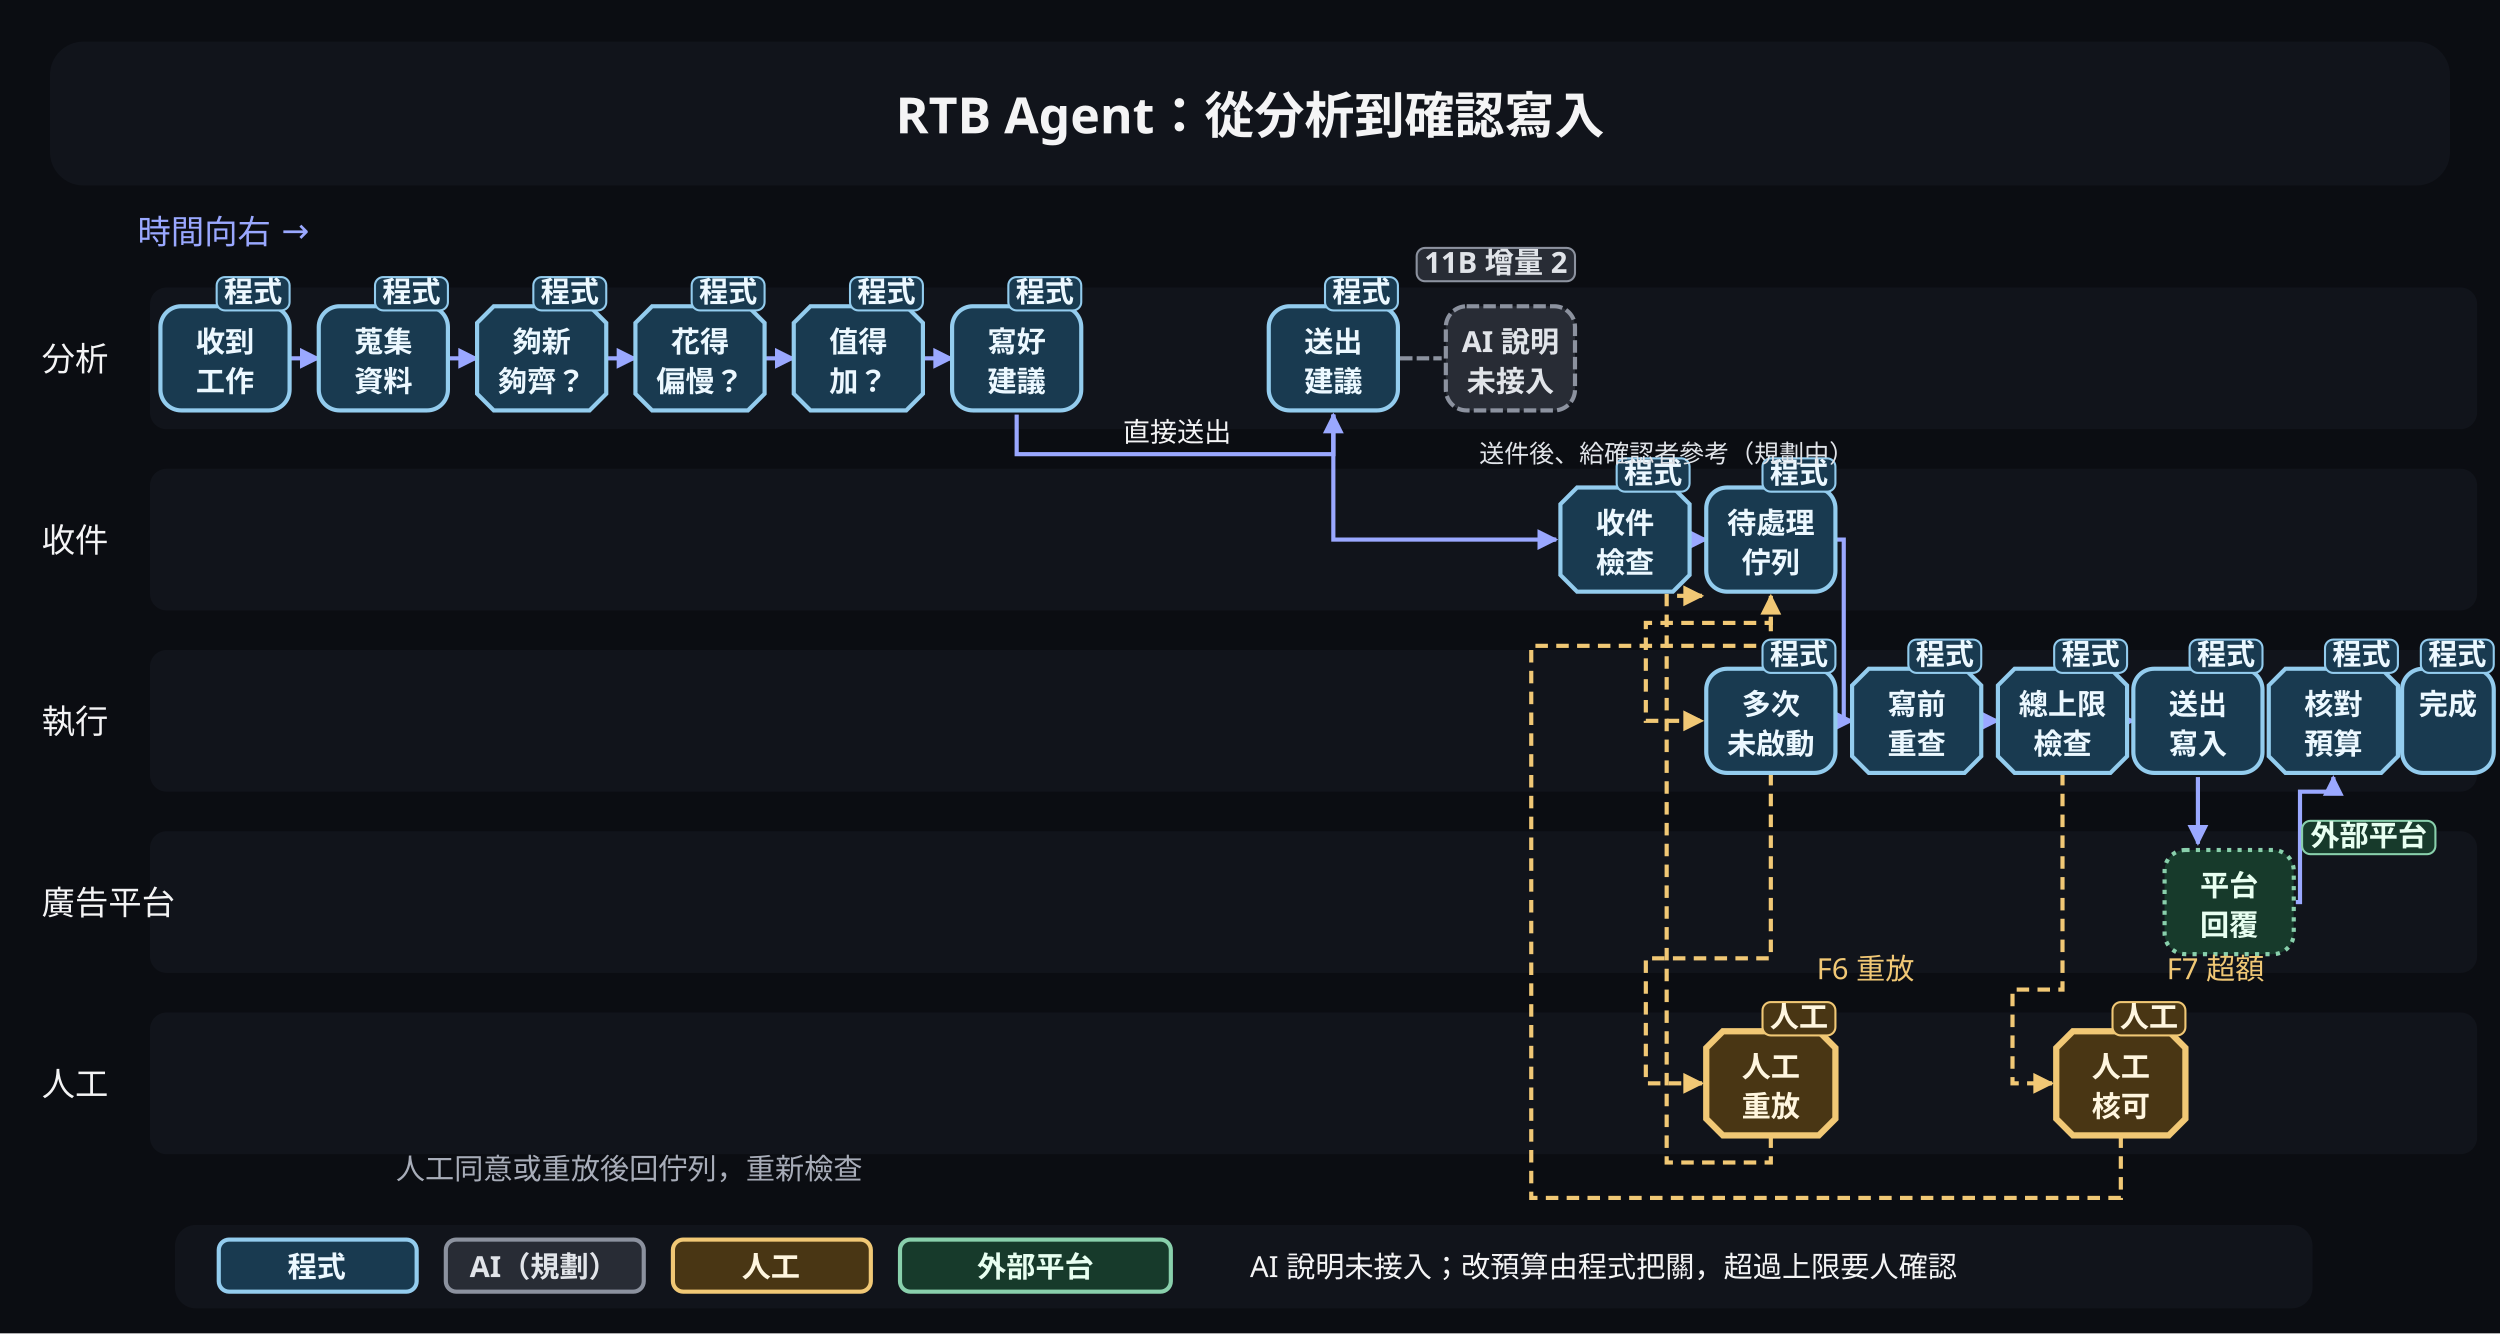
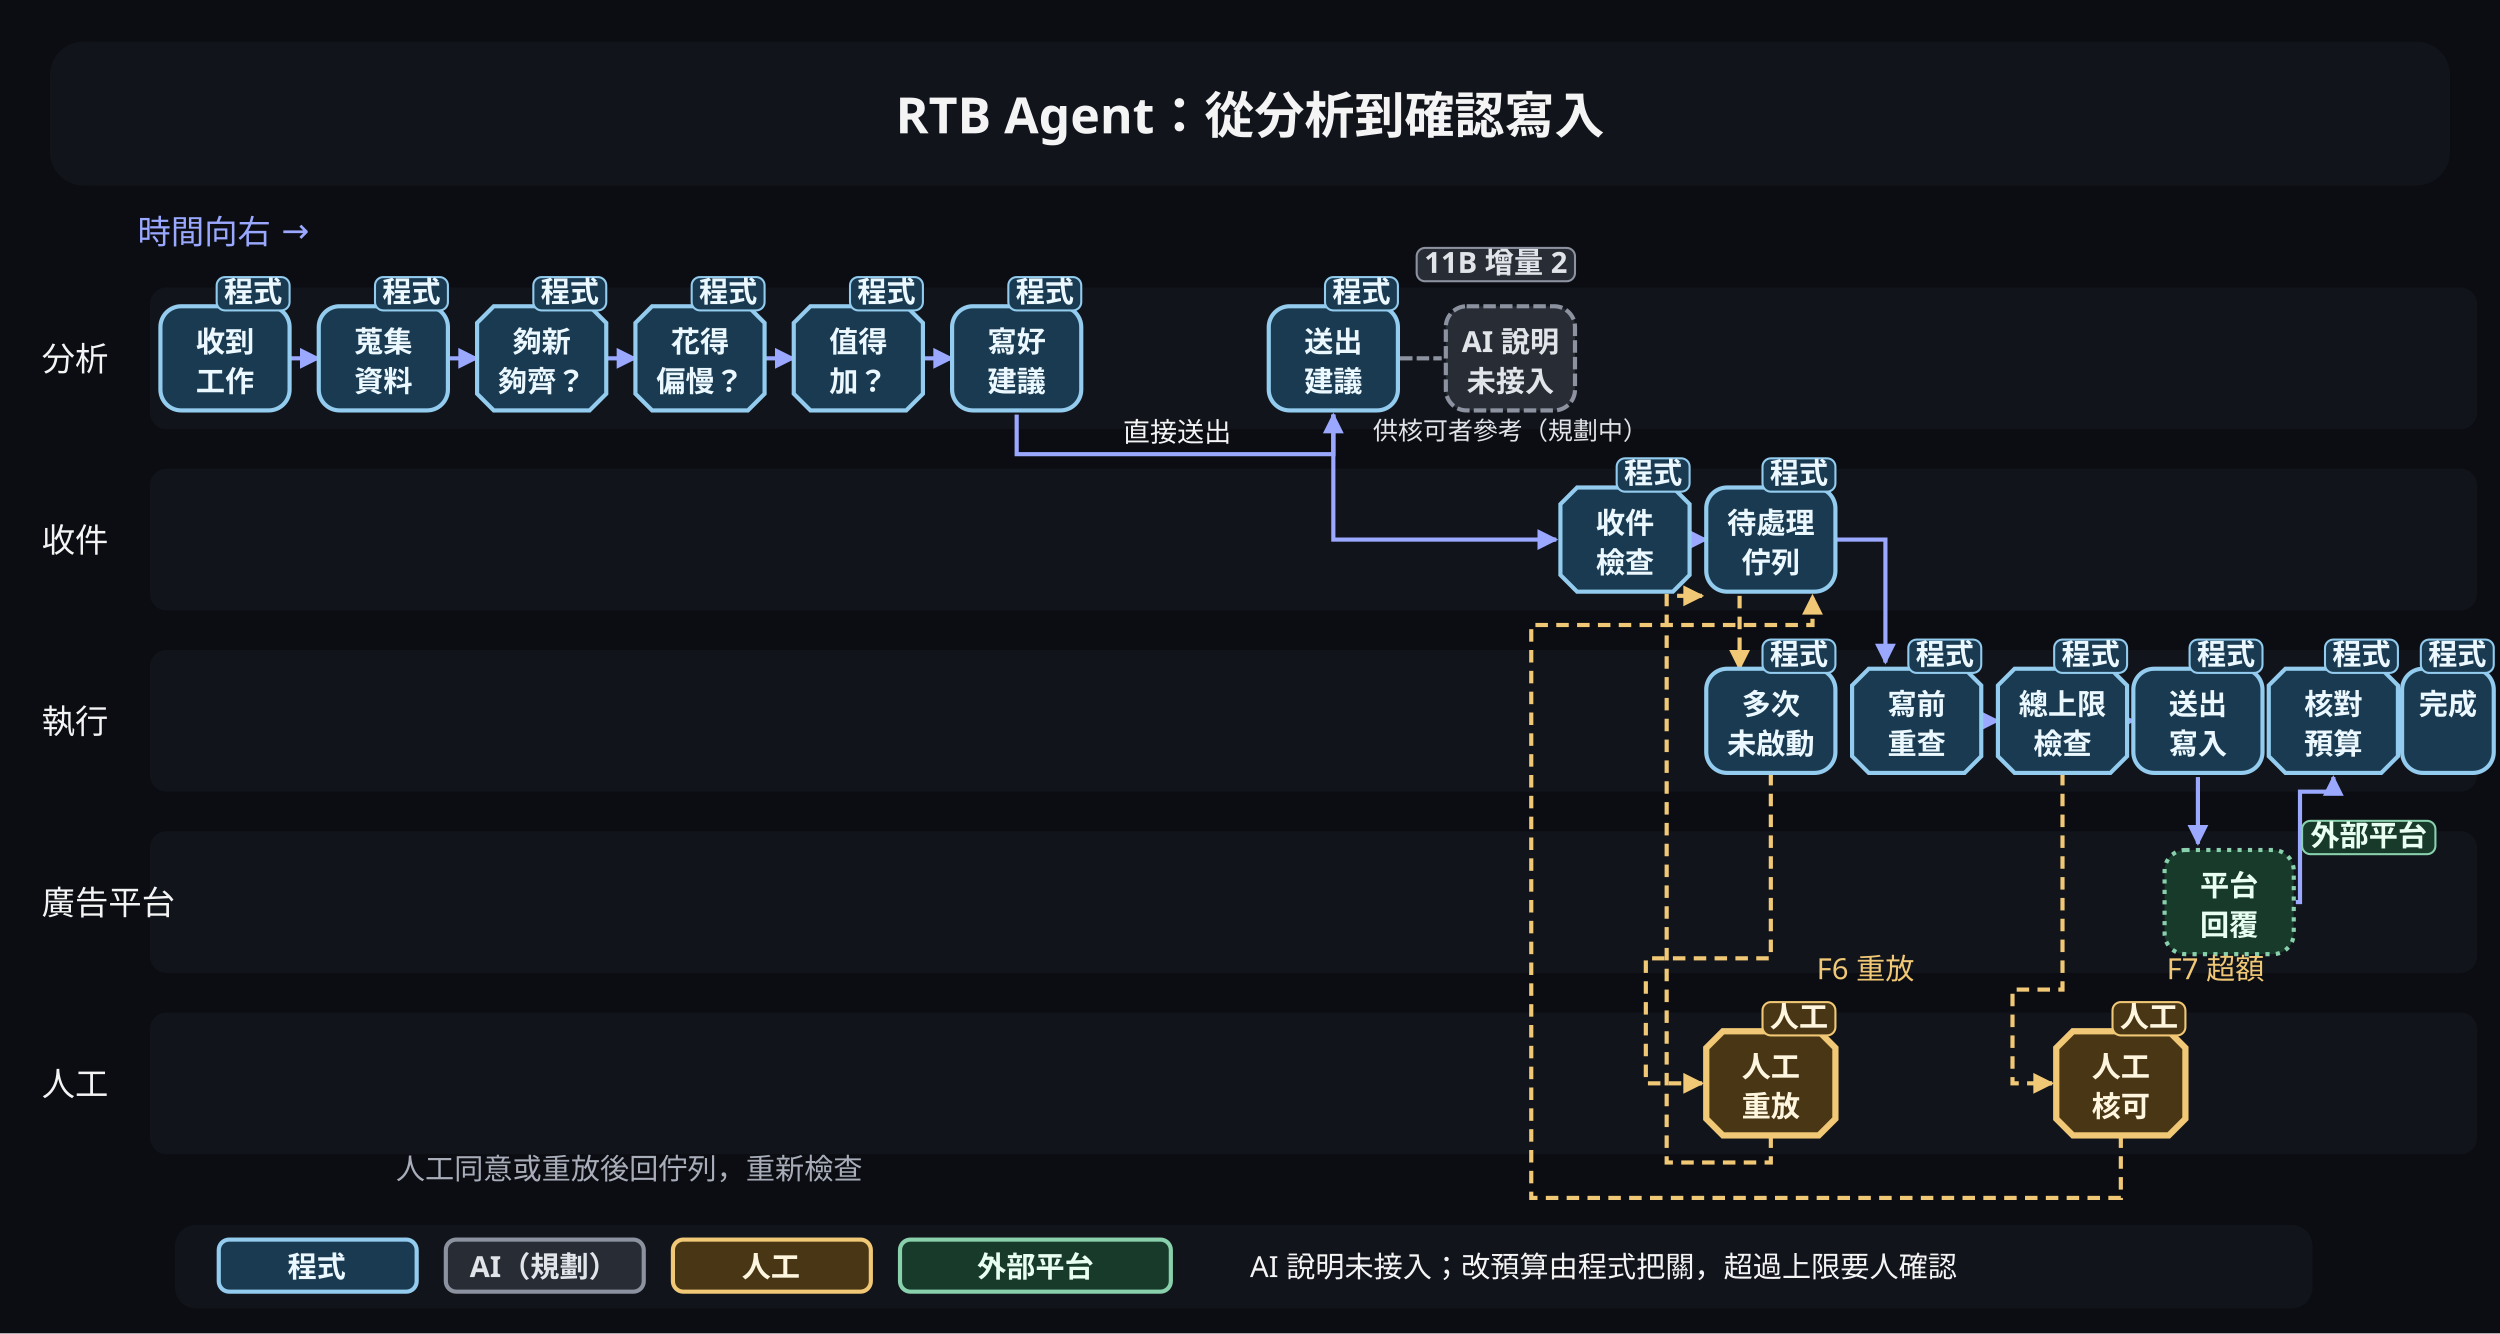
<svg xmlns="http://www.w3.org/2000/svg" width="1200" height="640" viewBox="0 0 1200 640" role="img" aria-labelledby="title desc" font-family="Hiragino Sans GB, sans-serif">
  <defs>
    <marker id="arrow" viewBox="0 0 10 10" refX="9" refY="5" markerWidth="5" markerHeight="5" orient="auto-start-reverse">
      <path d="M0 0L10 5L0 10Z" fill="#9aa8ff" />
    </marker>
    <marker id="human-arrow" viewBox="0 0 10 10" refX="9" refY="5" markerWidth="5" markerHeight="5" orient="auto-start-reverse">
      <path d="M0 0L10 5L0 10Z" fill="#f1c875" />
    </marker>
  </defs>
  <rect width="1200" height="640" fill="#0b0d12" />
  <rect x="24" y="20" width="1152" height="69" rx="16" fill="#11141b" />
  <text x="600" y="64" fill="#f4f4f5" font-size="24" text-anchor="middle" font-weight="700">RTB Agent：從分析到確認寫入</text>
  <text x="66" y="117" fill="#9aa8ff" font-size="16">時間向右 →</text>
  <rect x="72" y="138" width="1117" height="68" rx="8" fill="#11141b" />
  <text x="20" y="178" fill="#f4f4f5" font-size="16">分析</text>
  <rect x="72" y="225" width="1117" height="68" rx="8" fill="#11141b" />
  <text x="20" y="265" fill="#f4f4f5" font-size="16">收件</text>
  <rect x="72" y="312" width="1117" height="68" rx="8" fill="#11141b" />
  <text x="20" y="352" fill="#f4f4f5" font-size="16">執行</text>
  <rect x="72" y="399" width="1117" height="68" rx="8" fill="#11141b" />
  <text x="20" y="439" fill="#f4f4f5" font-size="16">廣告平台</text>
  <rect x="72" y="486" width="1117" height="68" rx="8" fill="#11141b" />
  <text x="20" y="526" fill="#f4f4f5" font-size="16">人工</text>
  <path d="M139 172H153" fill="none" stroke="#9aa8ff" stroke-width="2" marker-end="url(#arrow)" />
  <path d="M215 172H229" fill="none" stroke="#9aa8ff" stroke-width="2" marker-end="url(#arrow)" />
  <path d="M291 172H305" fill="none" stroke="#9aa8ff" stroke-width="2" marker-end="url(#arrow)" />
  <path d="M367 172H381" fill="none" stroke="#9aa8ff" stroke-width="2" marker-end="url(#arrow)" />
  <path d="M443 172H457" fill="none" stroke="#9aa8ff" stroke-width="2" marker-end="url(#arrow)" />
  <path d="M488 199V218H640V199" fill="none" stroke="#9aa8ff" stroke-width="2" marker-end="url(#arrow)" />
  <path d="M640 199V259H747" fill="none" stroke="#9aa8ff" stroke-width="2" marker-end="url(#arrow)" />
  <path d="M811 259H819" fill="none" stroke="#9aa8ff" stroke-width="2" marker-end="url(#arrow)" />
-   <path d="M881 259H885V346H889" fill="none" stroke="#9aa8ff" stroke-width="2" marker-end="url(#arrow)" />
+   <path d="M881 259H905V318" fill="none" stroke="#9aa8ff" stroke-width="2" marker-end="url(#arrow)" />
  <path d="M951 346H959" fill="none" stroke="#9aa8ff" stroke-width="2" marker-end="url(#arrow)" />
  <path d="M1021 346H1024" fill="none" stroke="#9aa8ff" stroke-width="2" marker-end="url(#arrow)" />
  <path d="M1055 373V405" fill="none" stroke="#9aa8ff" stroke-width="2" marker-end="url(#arrow)" />
  <path d="M1102 433H1104V380H1120V373" fill="none" stroke="#9aa8ff" stroke-width="2" marker-end="url(#arrow)" />
  <path d="M1151 346H1153" fill="none" stroke="#9aa8ff" stroke-width="2" marker-end="url(#arrow)" />
  <path d="M672 172H692" fill="none" stroke="#8c929f" stroke-width="2" stroke-dasharray="6 2" />
  <path d="M990 371L990 475L966 475L966 520L985 520" fill="none" stroke="#f1c875" stroke-width="2" stroke-dasharray="6 4" marker-end="url(#human-arrow)" />
-   <path d="M1018 545L1018 575L735 575L735 310L850 310L850 286" fill="none" stroke="#f1c875" stroke-width="2" stroke-dasharray="6 4" marker-end="url(#human-arrow)" />
-   <path d="M850 286L850 299L790 299L790 346L817 346" fill="none" stroke="#f1c875" stroke-width="2" stroke-dasharray="6 4" marker-end="url(#human-arrow)" />
+   <path d="M1018 545L1018 575L735 575L735 300L870 300L870 286" fill="none" stroke="#f1c875" stroke-width="2" stroke-dasharray="6 4" marker-end="url(#human-arrow)" />
+   <path d="M835 286L835 321" fill="none" stroke="#f1c875" stroke-width="2" stroke-dasharray="6 4" marker-end="url(#human-arrow)" />
  <path d="M850 371L850 460L790 460L790 520L817 520" fill="none" stroke="#f1c875" stroke-width="2" stroke-dasharray="6 4" marker-end="url(#human-arrow)" />
  <path d="M850 545L850 558L800 558L800 286L817 286" fill="none" stroke="#f1c875" stroke-width="2" stroke-dasharray="6 4" marker-end="url(#human-arrow)" />
  <g fill="#193a50" stroke="#93ccee" stroke-width="2">
    <rect x="77" y="147" width="62" height="50" rx="10" />
  </g>
  <g fill="#ecf8ff" font-weight="700">
    <text x="108" y="169" text-anchor="middle" font-size="14">收到</text>
    <text x="108" y="188" text-anchor="middle" font-size="14">工作</text>
    <rect x="104" y="133" width="35" height="16" rx="4" fill="#193a50" stroke="#93ccee" />
    <text x="121.5" y="145" text-anchor="middle" font-size="14">程式</text>
  </g>
  <g fill="#193a50" stroke="#93ccee" stroke-width="2">
    <rect x="153" y="147" width="62" height="50" rx="10" />
  </g>
  <g fill="#ecf8ff" font-weight="700">
    <text x="184" y="169" text-anchor="middle" font-size="14">蒐集</text>
    <text x="184" y="188" text-anchor="middle" font-size="14">資料</text>
    <rect x="180" y="133" width="35" height="16" rx="4" fill="#193a50" stroke="#93ccee" />
    <text x="197.5" y="145" text-anchor="middle" font-size="14">程式</text>
  </g>
  <g fill="#193a50" stroke="#93ccee" stroke-width="2">
    <path d="M237 147H283L291 155V189L283 197H237L229 189V155Z" />
  </g>
  <g fill="#ecf8ff" font-weight="700">
    <text x="260" y="169" text-anchor="middle" font-size="14">夠新</text>
    <text x="260" y="188" text-anchor="middle" font-size="14">夠齊？</text>
    <rect x="256" y="133" width="35" height="16" rx="4" fill="#193a50" stroke="#93ccee" />
    <text x="273.5" y="145" text-anchor="middle" font-size="14">程式</text>
  </g>
  <g fill="#193a50" stroke="#93ccee" stroke-width="2">
    <path d="M313 147H359L367 155V189L359 197H313L305 189V155Z" />
  </g>
  <g fill="#ecf8ff" font-weight="700">
    <text x="336" y="169" text-anchor="middle" font-size="14">花得</text>
    <text x="336" y="188" text-anchor="middle" font-size="14">偏慢？</text>
    <rect x="332" y="133" width="35" height="16" rx="4" fill="#193a50" stroke="#93ccee" />
    <text x="349.5" y="145" text-anchor="middle" font-size="14">程式</text>
  </g>
  <g fill="#193a50" stroke="#93ccee" stroke-width="2">
    <path d="M389 147H435L443 155V189L435 197H389L381 189V155Z" />
  </g>
  <g fill="#ecf8ff" font-weight="700">
    <text x="412" y="169" text-anchor="middle" font-size="14">值得</text>
    <text x="412" y="188" text-anchor="middle" font-size="14">加？</text>
    <rect x="408" y="133" width="35" height="16" rx="4" fill="#193a50" stroke="#93ccee" />
    <text x="425.5" y="145" text-anchor="middle" font-size="14">程式</text>
  </g>
  <g fill="#193a50" stroke="#93ccee" stroke-width="2">
    <rect x="457" y="147" width="62" height="50" rx="10" />
  </g>
  <g fill="#ecf8ff" font-weight="700">
    <text x="488" y="169" text-anchor="middle" font-size="14">寫好</text>
    <text x="488" y="188" text-anchor="middle" font-size="14">建議</text>
    <rect x="484" y="133" width="35" height="16" rx="4" fill="#193a50" stroke="#93ccee" />
    <text x="501.5" y="145" text-anchor="middle" font-size="14">程式</text>
  </g>
  <g fill="#193a50" stroke="#93ccee" stroke-width="2">
    <rect x="609" y="147" width="62" height="50" rx="10" />
  </g>
  <g fill="#ecf8ff" font-weight="700">
    <text x="640" y="169" text-anchor="middle" font-size="14">送出</text>
    <text x="640" y="188" text-anchor="middle" font-size="14">建議</text>
    <rect x="636" y="133" width="35" height="16" rx="4" fill="#193a50" stroke="#93ccee" />
    <text x="653.5" y="145" text-anchor="middle" font-size="14">程式</text>
  </g>
  <g fill="#282c35" stroke="#8c929f" stroke-width="2" stroke-dasharray="6 2">
    <rect x="694" y="147" width="62" height="50" rx="10" />
  </g>
  <g fill="#e1e4e9" font-weight="700">
    <text x="725" y="169" text-anchor="middle" font-size="14">AI 說明</text>
    <text x="725" y="188" text-anchor="middle" font-size="14">未接入</text>
    <rect x="680" y="119" width="76" height="16" rx="4" fill="#282c35" stroke="#8c929f" />
    <text x="718.0" y="131" text-anchor="middle" font-size="14">11B 增量 2</text>
  </g>
  <g fill="#193a50" stroke="#93ccee" stroke-width="2">
    <path d="M757 234H803L811 242V276L803 284H757L749 276V242Z" />
  </g>
  <g fill="#ecf8ff" font-weight="700">
    <text x="780" y="256" text-anchor="middle" font-size="14">收件</text>
    <text x="780" y="275" text-anchor="middle" font-size="14">檢查</text>
    <rect x="776" y="220" width="35" height="16" rx="4" fill="#193a50" stroke="#93ccee" />
    <text x="793.5" y="232" text-anchor="middle" font-size="14">程式</text>
  </g>
  <g fill="#193a50" stroke="#93ccee" stroke-width="2">
    <rect x="819" y="234" width="62" height="50" rx="10" />
  </g>
  <g fill="#ecf8ff" font-weight="700">
    <text x="850" y="256" text-anchor="middle" font-size="14">待處理</text>
    <text x="850" y="275" text-anchor="middle" font-size="14">佇列</text>
    <rect x="846" y="220" width="35" height="16" rx="4" fill="#193a50" stroke="#93ccee" />
    <text x="863.5" y="232" text-anchor="middle" font-size="14">程式</text>
  </g>
  <g fill="#193a50" stroke="#93ccee" stroke-width="2">
    <path d="M897 321H943L951 329V363L943 371H897L889 363V329Z" />
  </g>
  <g fill="#ecf8ff" font-weight="700">
    <text x="920" y="343" text-anchor="middle" font-size="14">寫前</text>
    <text x="920" y="362" text-anchor="middle" font-size="14">重查</text>
    <rect x="916" y="307" width="35" height="16" rx="4" fill="#193a50" stroke="#93ccee" />
    <text x="933.5" y="319" text-anchor="middle" font-size="14">程式</text>
  </g>
  <g fill="#193a50" stroke="#93ccee" stroke-width="2">
    <path d="M967 321H1013L1021 329V363L1013 371H967L959 363V329Z" />
  </g>
  <g fill="#ecf8ff" font-weight="700">
    <text x="990" y="343" text-anchor="middle" font-size="14">總上限</text>
    <text x="990" y="362" text-anchor="middle" font-size="14">檢查</text>
    <rect x="986" y="307" width="35" height="16" rx="4" fill="#193a50" stroke="#93ccee" />
    <text x="1003.5" y="319" text-anchor="middle" font-size="14">程式</text>
  </g>
  <g fill="#193a50" stroke="#93ccee" stroke-width="2">
    <rect x="1024" y="321" width="62" height="50" rx="10" />
  </g>
  <g fill="#ecf8ff" font-weight="700">
    <text x="1055" y="343" text-anchor="middle" font-size="14">送出</text>
    <text x="1055" y="362" text-anchor="middle" font-size="14">寫入</text>
    <rect x="1051" y="307" width="35" height="16" rx="4" fill="#193a50" stroke="#93ccee" />
    <text x="1068.5" y="319" text-anchor="middle" font-size="14">程式</text>
  </g>
  <g fill="#173a2b" stroke="#89d0ac" stroke-width="2" stroke-dasharray="2 3">
    <rect x="1039" y="408" width="62" height="50" rx="10" />
  </g>
  <g fill="#e8fff1" font-weight="700">
    <text x="1070" y="430" text-anchor="middle" font-size="14">平台</text>
    <text x="1070" y="449" text-anchor="middle" font-size="14">回覆</text>
    <rect x="1105" y="394" width="64" height="16" rx="4" fill="#173a2b" stroke="#89d0ac" />
    <text x="1137.0" y="406" text-anchor="middle" font-size="14">外部平台</text>
  </g>
  <g fill="#193a50" stroke="#93ccee" stroke-width="2">
    <path d="M1097 321H1143L1151 329V363L1143 371H1097L1089 363V329Z" />
  </g>
  <g fill="#ecf8ff" font-weight="700">
    <text x="1120" y="343" text-anchor="middle" font-size="14">核對</text>
    <text x="1120" y="362" text-anchor="middle" font-size="14">預算</text>
    <rect x="1116" y="307" width="35" height="16" rx="4" fill="#193a50" stroke="#93ccee" />
    <text x="1133.5" y="319" text-anchor="middle" font-size="14">程式</text>
  </g>
  <g fill="#193a50" stroke="#93ccee" stroke-width="2">
    <rect x="1153" y="321" width="44" height="50" rx="10" />
  </g>
  <g fill="#ecf8ff" font-weight="700">
    <text x="1175" y="343" text-anchor="middle" font-size="14">完成</text>
    <rect x="1162" y="307" width="35" height="16" rx="4" fill="#193a50" stroke="#93ccee" />
    <text x="1179.5" y="319" text-anchor="middle" font-size="14">程式</text>
  </g>
  <g fill="#493614" stroke="#f1c875" stroke-width="3">
    <path d="M995 495H1041L1049 503V537L1041 545H995L987 537V503Z" />
  </g>
  <g fill="#fff6df" font-weight="700">
    <text x="1018" y="517" text-anchor="middle" font-size="14">人工</text>
    <text x="1018" y="536" text-anchor="middle" font-size="14">核可</text>
    <rect x="1014" y="481" width="35" height="16" rx="4" fill="#493614" stroke="#f1c875" />
    <text x="1031.5" y="493" text-anchor="middle" font-size="14">人工</text>
  </g>
  <g fill="#193a50" stroke="#93ccee" stroke-width="2">
    <rect x="819" y="321" width="62" height="50" rx="10" />
  </g>
  <g fill="#ecf8ff" font-weight="700">
    <text x="850" y="343" text-anchor="middle" font-size="14">多次</text>
    <text x="850" y="362" text-anchor="middle" font-size="14">未啟動</text>
    <rect x="846" y="307" width="35" height="16" rx="4" fill="#193a50" stroke="#93ccee" />
    <text x="863.5" y="319" text-anchor="middle" font-size="14">程式</text>
  </g>
  <g fill="#493614" stroke="#f1c875" stroke-width="3">
    <path d="M827 495H873L881 503V537L873 545H827L819 537V503Z" />
  </g>
  <g fill="#fff6df" font-weight="700">
    <text x="850" y="517" text-anchor="middle" font-size="14">人工</text>
    <text x="850" y="536" text-anchor="middle" font-size="14">重放</text>
    <rect x="846" y="481" width="35" height="16" rx="4" fill="#493614" stroke="#f1c875" />
    <text x="863.5" y="493" text-anchor="middle" font-size="14">人工</text>
  </g>
  <text x="565" y="212" fill="#f4f4f5" font-size="13" text-anchor="middle">直接送出</text>
-   <text x="800" y="222" fill="#e1e4e9" font-size="12" text-anchor="middle">送件後、給確認者參考（規劃中）</text>
+   <text x="725" y="211" fill="#e1e4e9" font-size="12" text-anchor="middle">供核可者參考（規劃中）</text>
  <text x="1040" y="470" fill="#f1c875" font-size="14">F7 超額</text>
  <text x="872" y="470" fill="#f1c875" font-size="14">F6 重放</text>
  <text x="190" y="566" fill="#a8adb9" font-size="14">人工同意或重放後回佇列，重新檢查</text>
  <rect x="84" y="588" width="1026" height="40" rx="10" fill="#11141b" />
  <rect x="105" y="595" width="95" height="25" rx="5" fill="#193a50" stroke="#93ccee" stroke-width="2" />
  <text x="152" y="613" fill="#ecf8ff" font-size="14" text-anchor="middle" font-weight="700">程式</text>
  <rect x="214" y="595" width="95" height="25" rx="5" fill="#282c35" stroke="#8c929f" stroke-width="2" />
  <text x="261" y="613" fill="#e1e4e9" font-size="14" text-anchor="middle" font-weight="700">AI（規劃）</text>
  <rect x="323" y="595" width="95" height="25" rx="5" fill="#493614" stroke="#f1c875" stroke-width="2" />
  <text x="370" y="613" fill="#fff6df" font-size="14" text-anchor="middle" font-weight="700">人工</text>
  <rect x="432" y="595" width="130" height="25" rx="5" fill="#173a2b" stroke="#89d0ac" stroke-width="2" />
  <text x="497" y="613" fill="#e8fff1" font-size="14" text-anchor="middle" font-weight="700">外部平台</text>
  <text x="600" y="613" fill="#f4f4f5" font-size="14">AI 說明未接入；改預算由程式把關，超過上限要人確認</text>
</svg>
